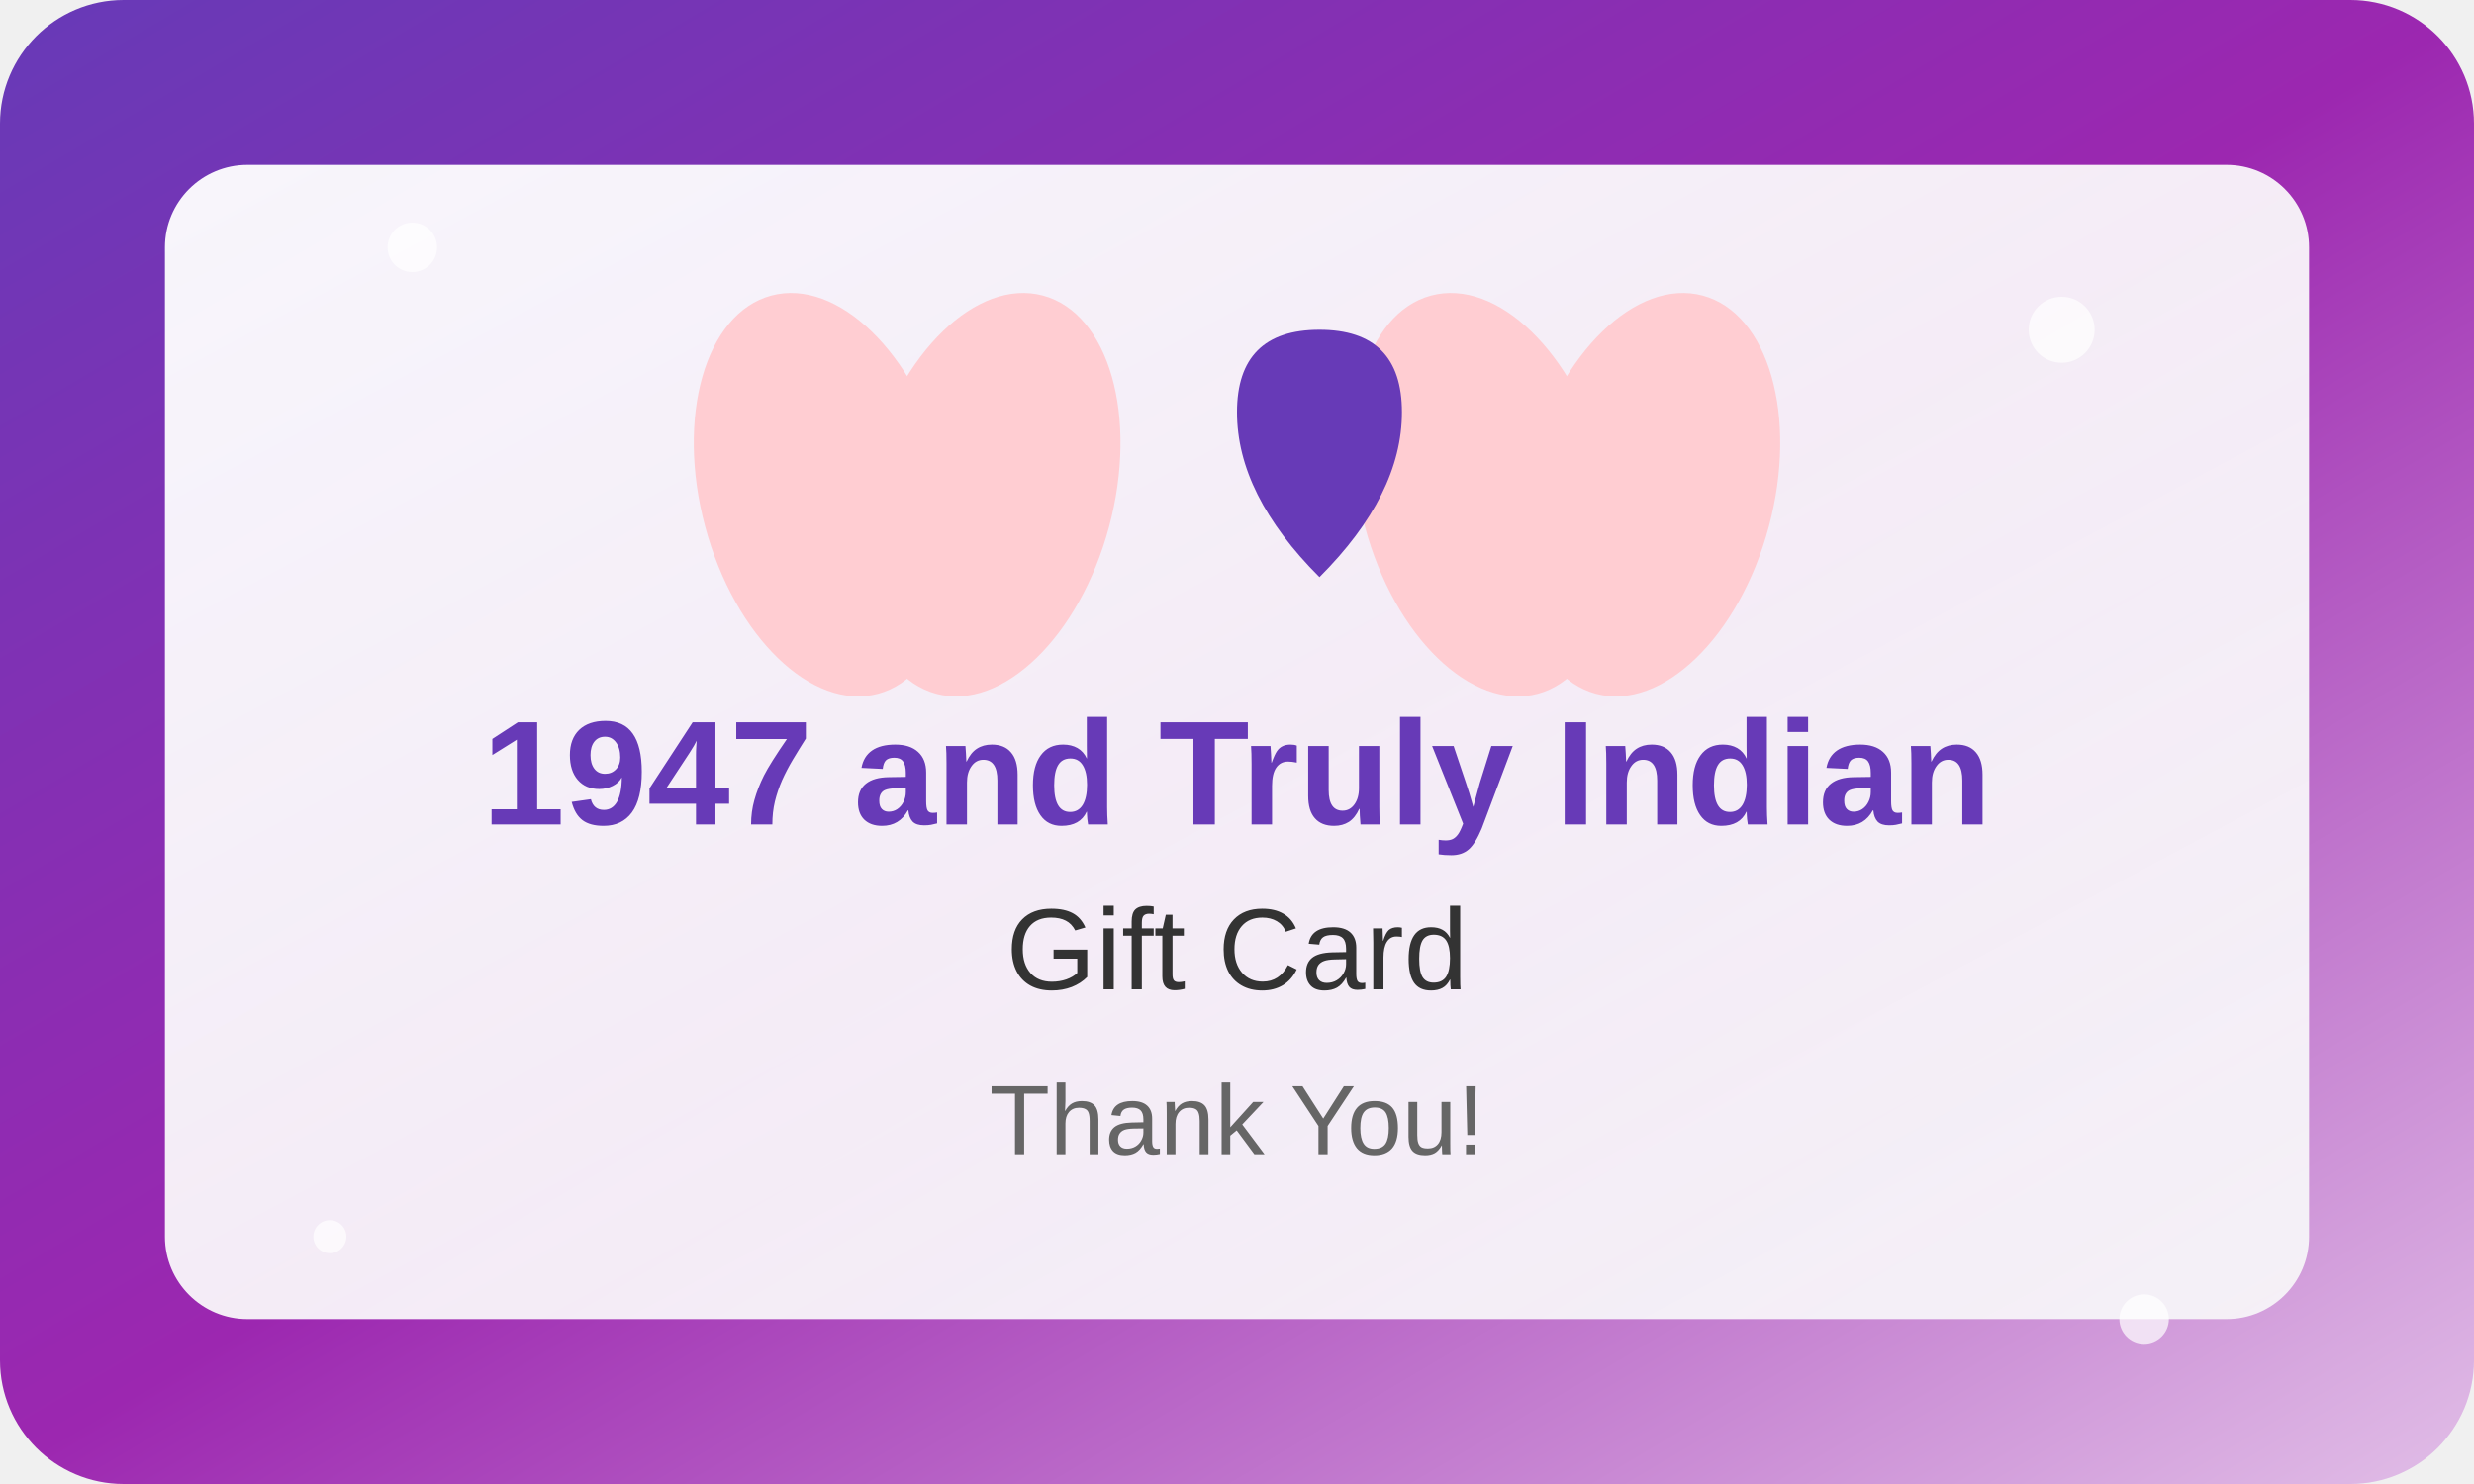
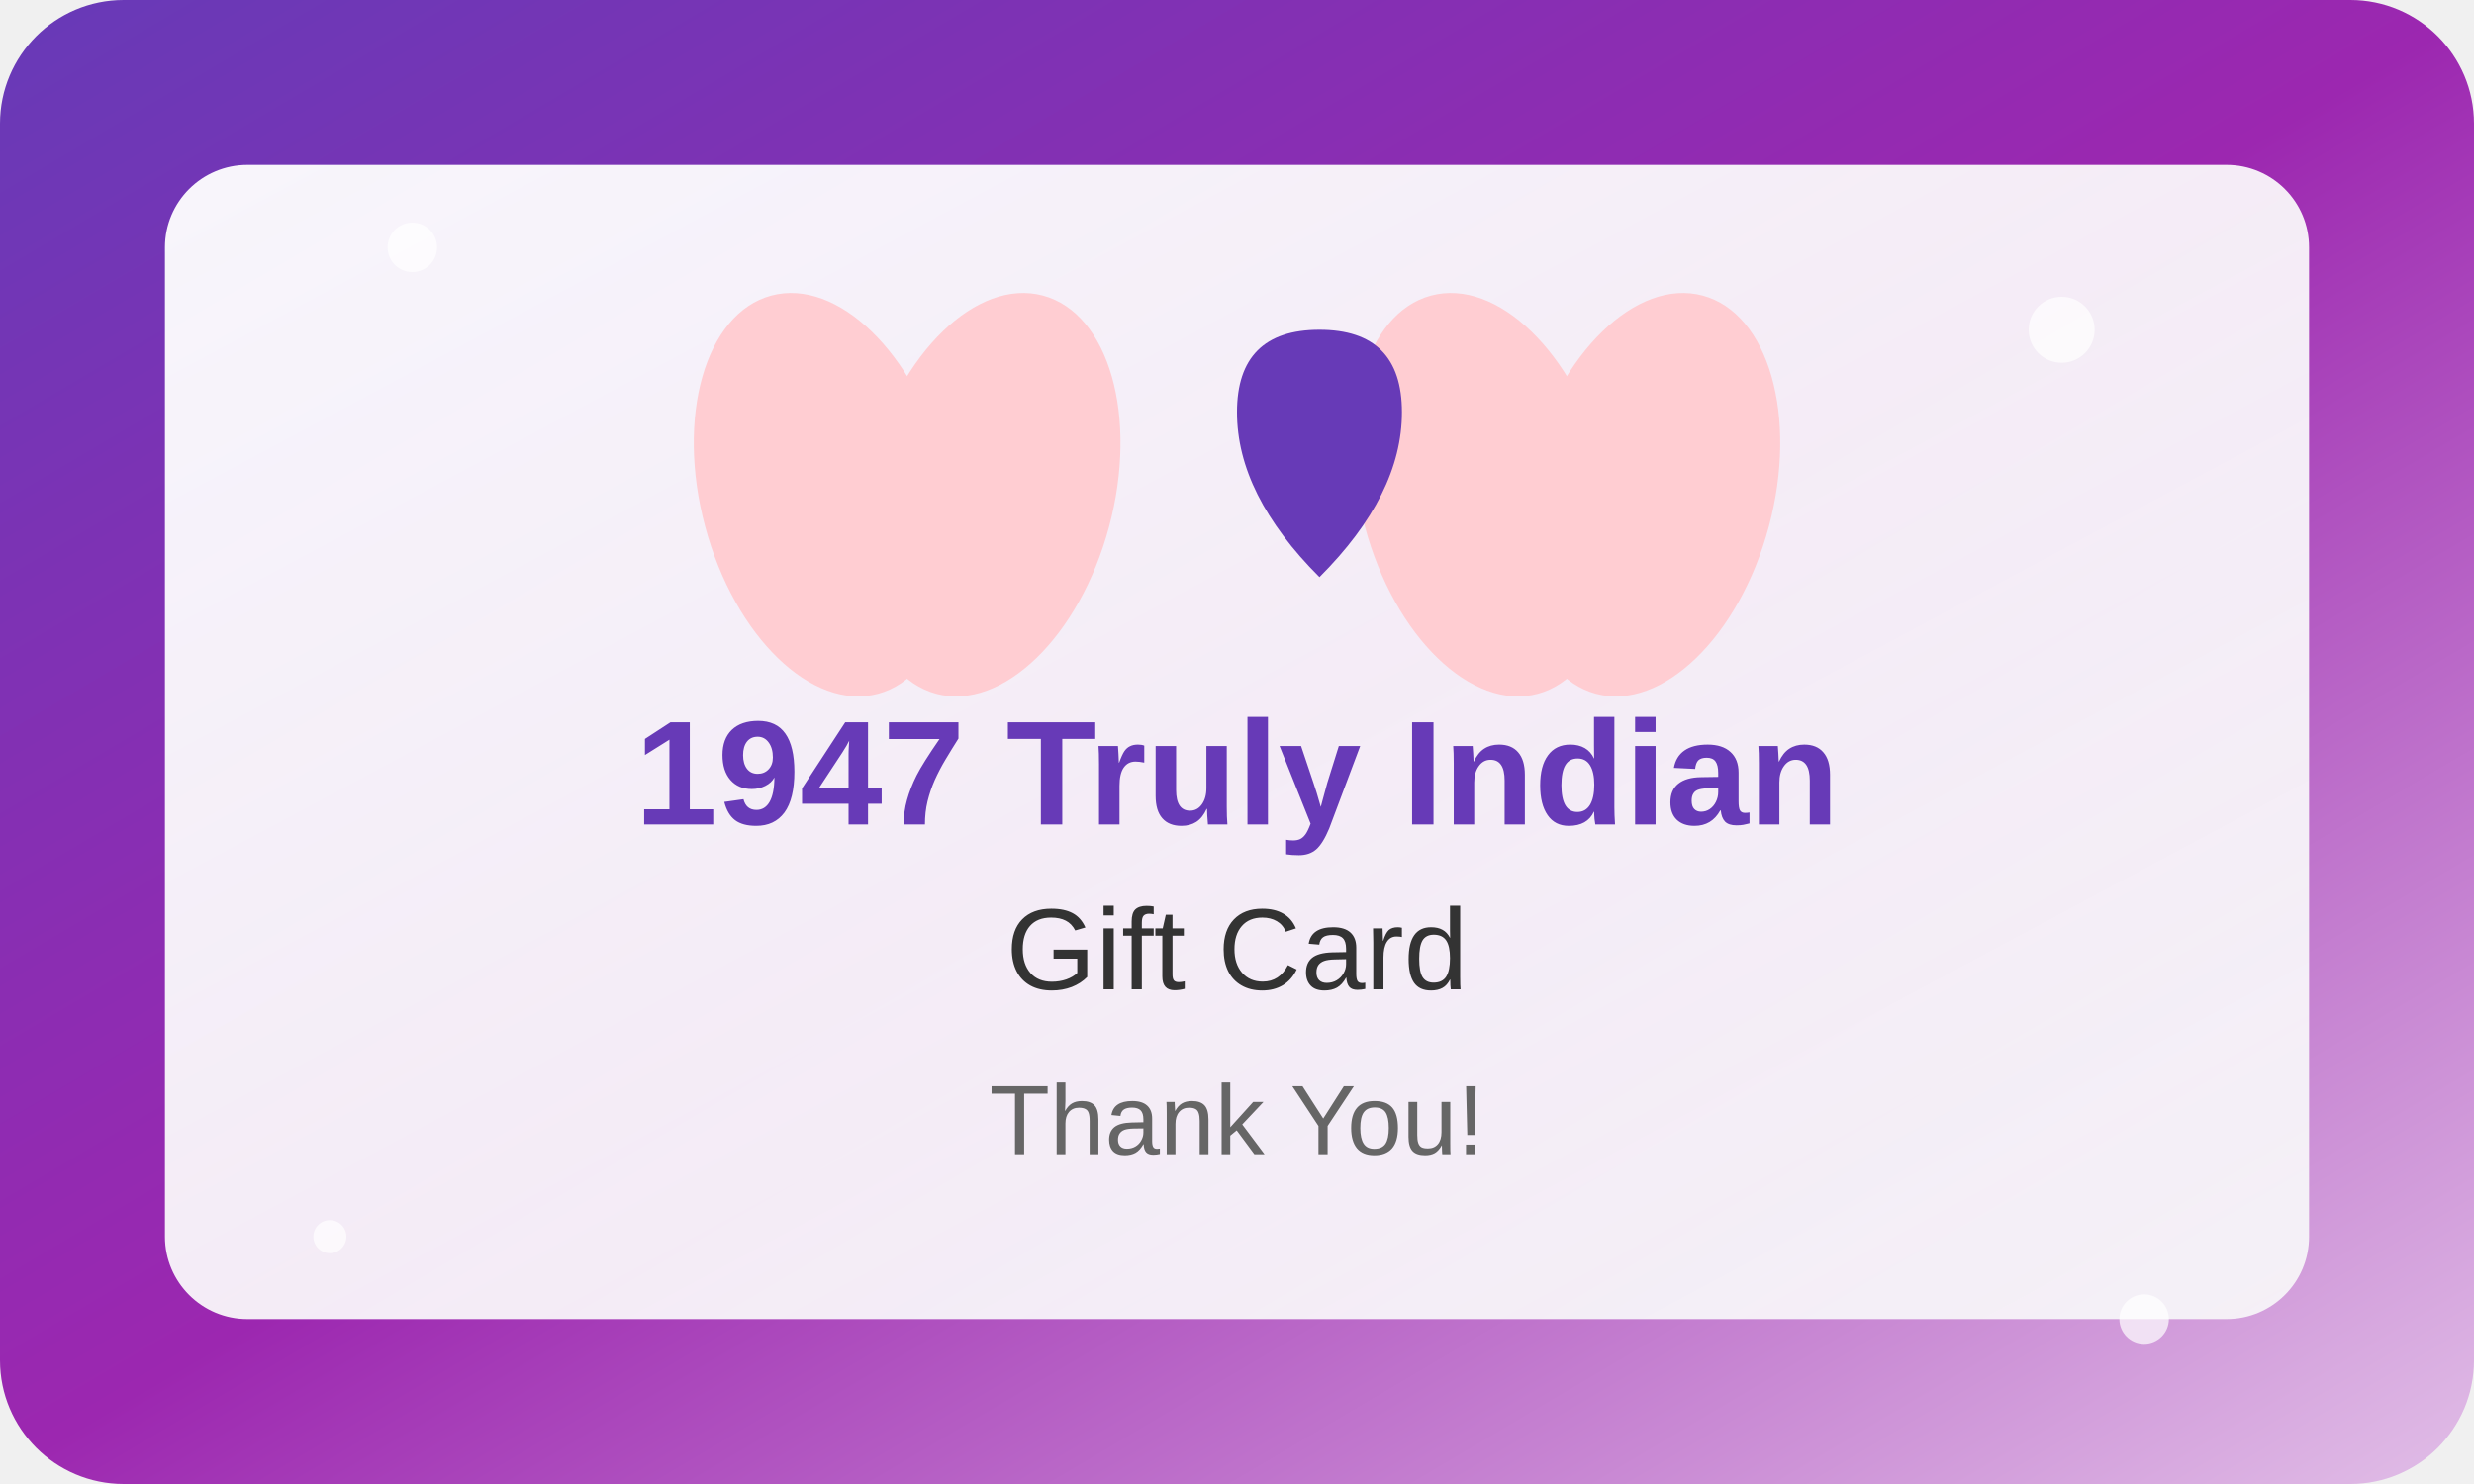
<svg xmlns="http://www.w3.org/2000/svg" width="300" height="180" viewBox="0 0 300 180">
  <defs>
    <linearGradient id="thankYouGradient" x1="0%" y1="0%" x2="100%" y2="100%">
      <stop offset="0%" style="stop-color:#673ab7;stop-opacity:1" />
      <stop offset="50%" style="stop-color:#9c27b0;stop-opacity:1" />
      <stop offset="100%" style="stop-color:#e1bee7;stop-opacity:1" />
    </linearGradient>
    <linearGradient id="cardGradient4" x1="0%" y1="0%" x2="100%" y2="100%">
      <stop offset="0%" style="stop-color:#ffffff;stop-opacity:0.95" />
      <stop offset="100%" style="stop-color:#f8f9fa;stop-opacity:0.9" />
    </linearGradient>
  </defs>
  <rect width="300" height="180" fill="url(#thankYouGradient)" rx="15" ry="15" />
  <rect x="20" y="20" width="260" height="140" fill="url(#cardGradient4)" rx="10" ry="10" />
  <ellipse cx="100" cy="60" rx="15" ry="25" fill="#ffcdd2" transform="rotate(-15 100 60)" />
  <ellipse cx="120" cy="60" rx="15" ry="25" fill="#ffcdd2" transform="rotate(15 120 60)" />
  <ellipse cx="180" cy="60" rx="15" ry="25" fill="#ffcdd2" transform="rotate(-15 180 60)" />
  <ellipse cx="200" cy="60" rx="15" ry="25" fill="#ffcdd2" transform="rotate(15 200 60)" />
  <path d="M150 50 Q150 40 160 40 Q170 40 170 50 Q170 60 160 70 Q150 60 150 50" fill="#673ab7" />
-   <text x="150" y="100" text-anchor="middle" font-family="Arial, sans-serif" font-size="18" font-weight="bold" fill="#673ab7">1947 and Truly Indian</text>
+   <text x="150" y="100" text-anchor="middle" font-family="Arial, sans-serif" font-size="18" font-weight="bold" fill="#673ab7">1947 Truly Indian</text>
  <text x="150" y="120" text-anchor="middle" font-family="Arial, sans-serif" font-size="14" fill="#333">Gift Card</text>
  <text x="150" y="140" text-anchor="middle" font-family="Arial, sans-serif" font-size="12" fill="#666">Thank You!</text>
  <circle cx="50" cy="30" r="3" fill="#ffffff" opacity="0.7" />
  <circle cx="250" cy="40" r="4" fill="#ffffff" opacity="0.7" />
  <circle cx="40" cy="150" r="2" fill="#ffffff" opacity="0.7" />
  <circle cx="260" cy="160" r="3" fill="#ffffff" opacity="0.7" />
</svg>
